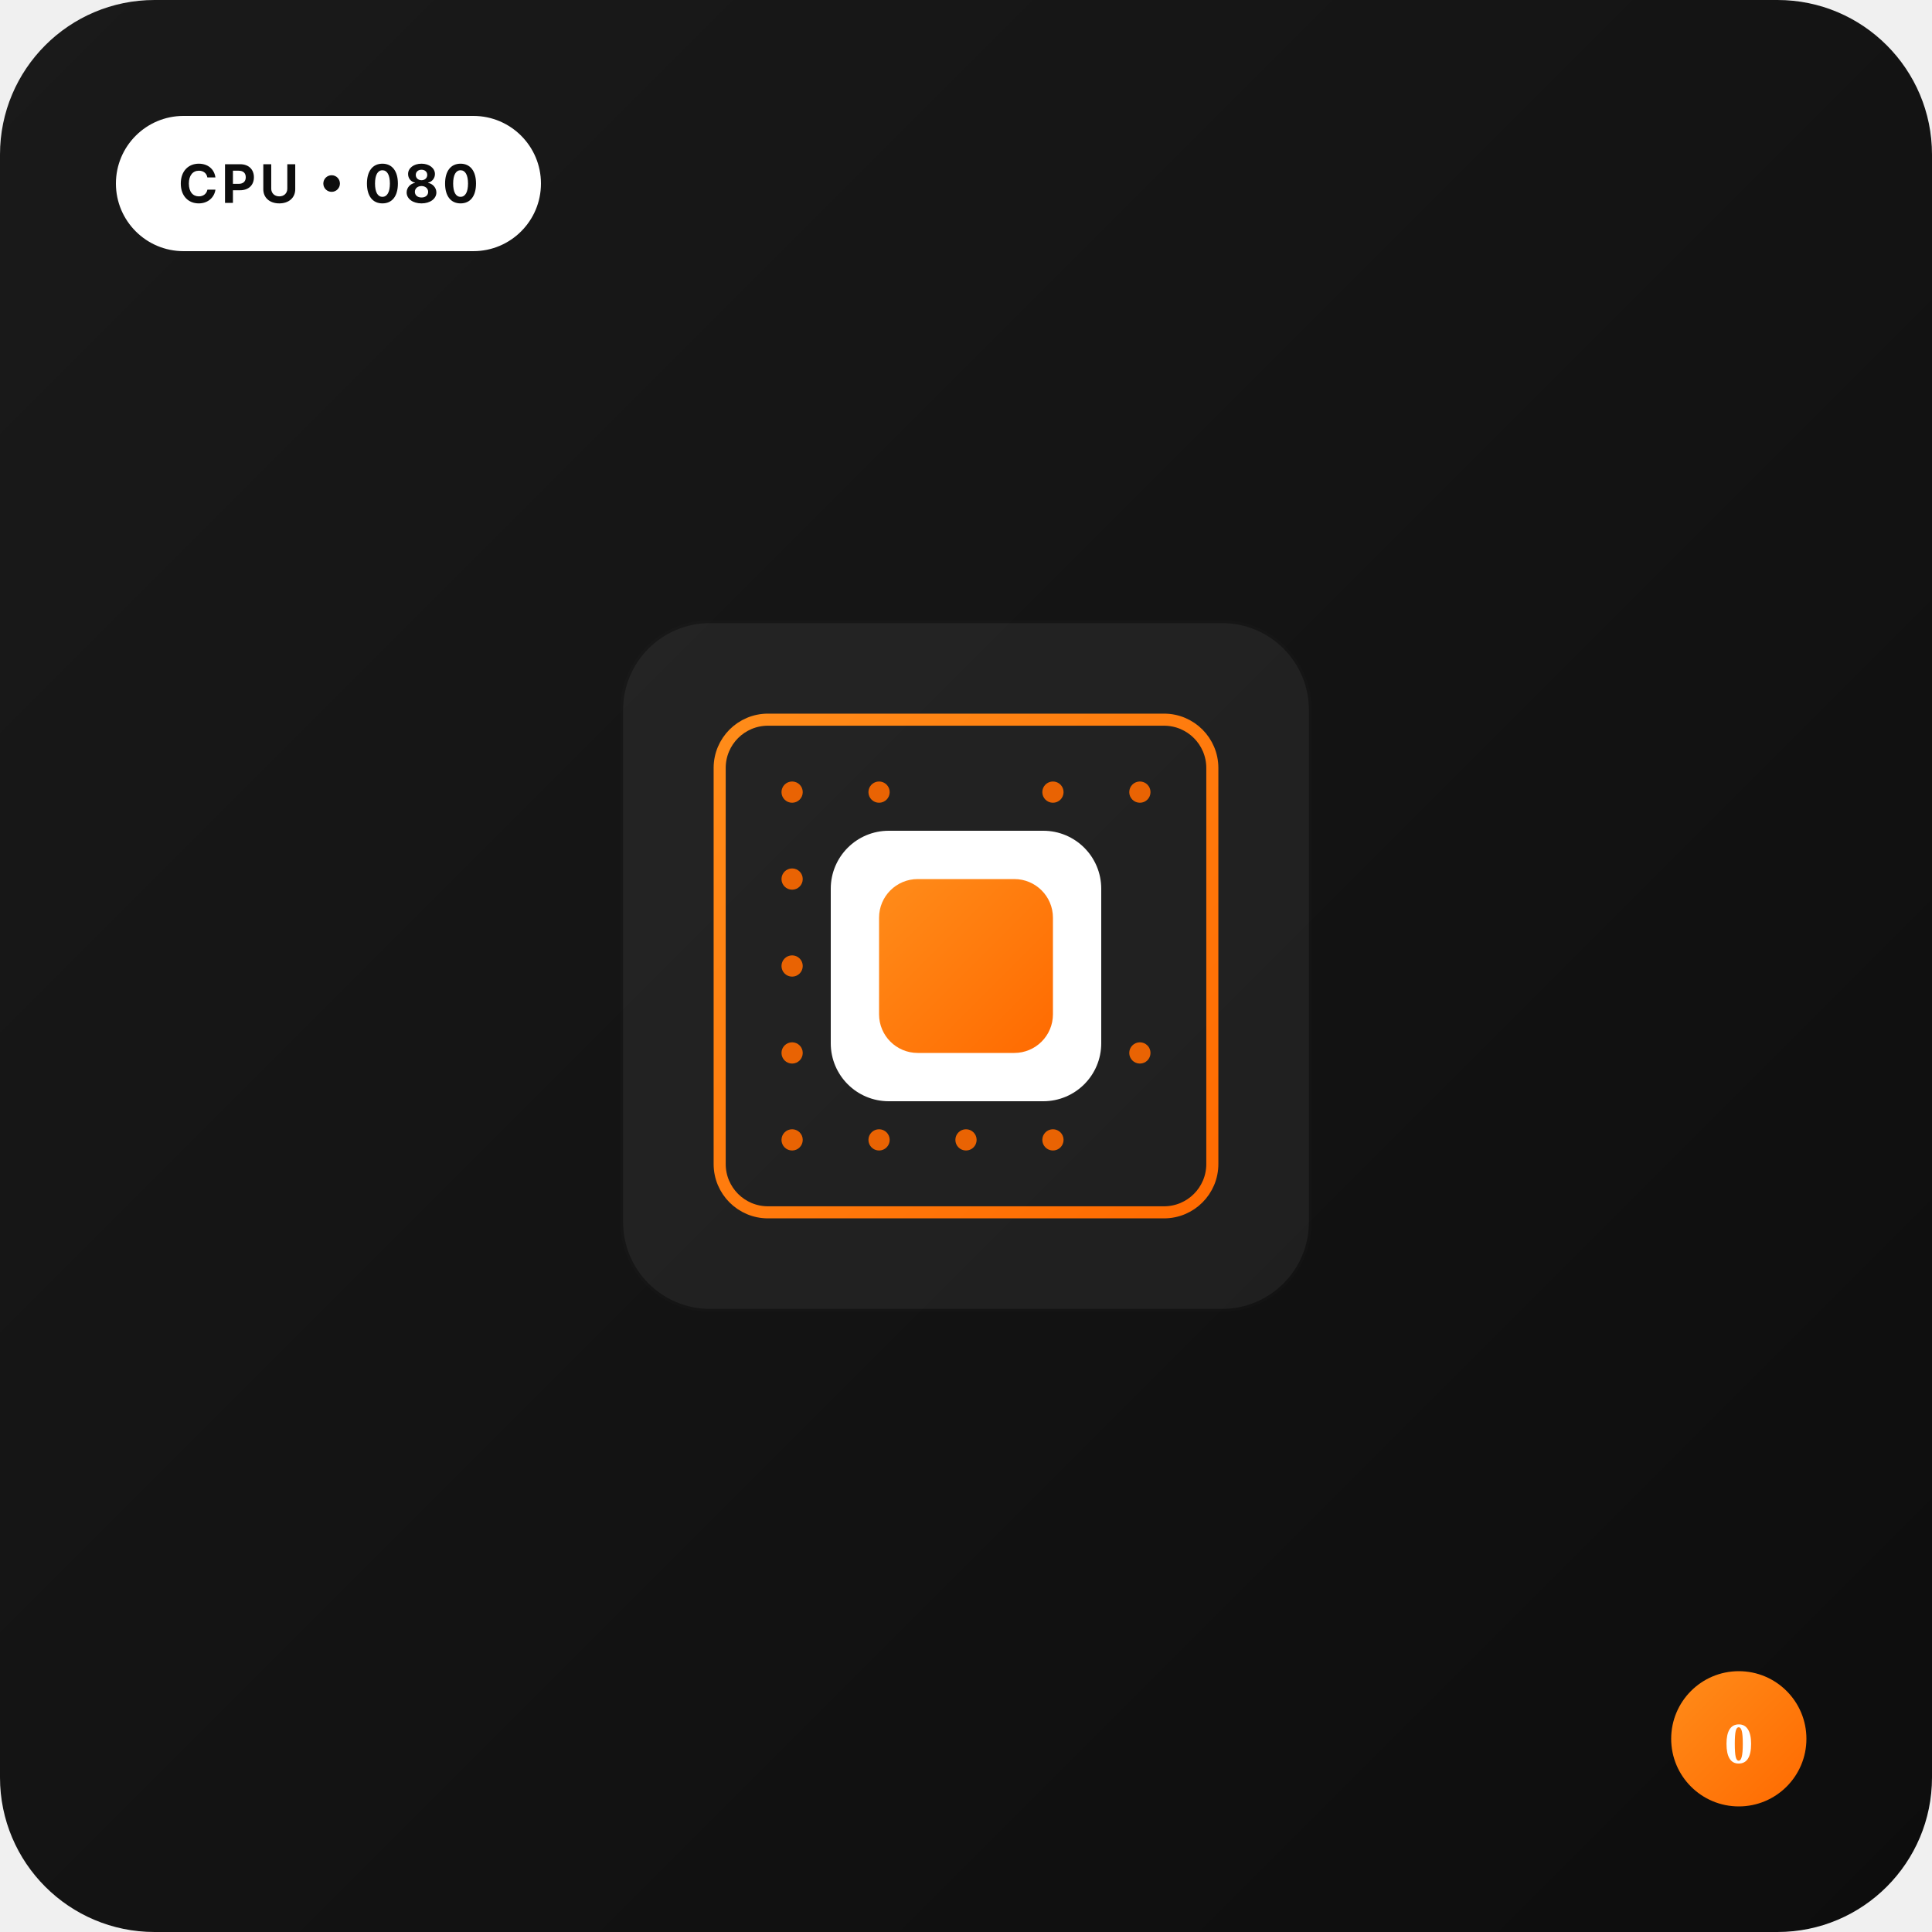
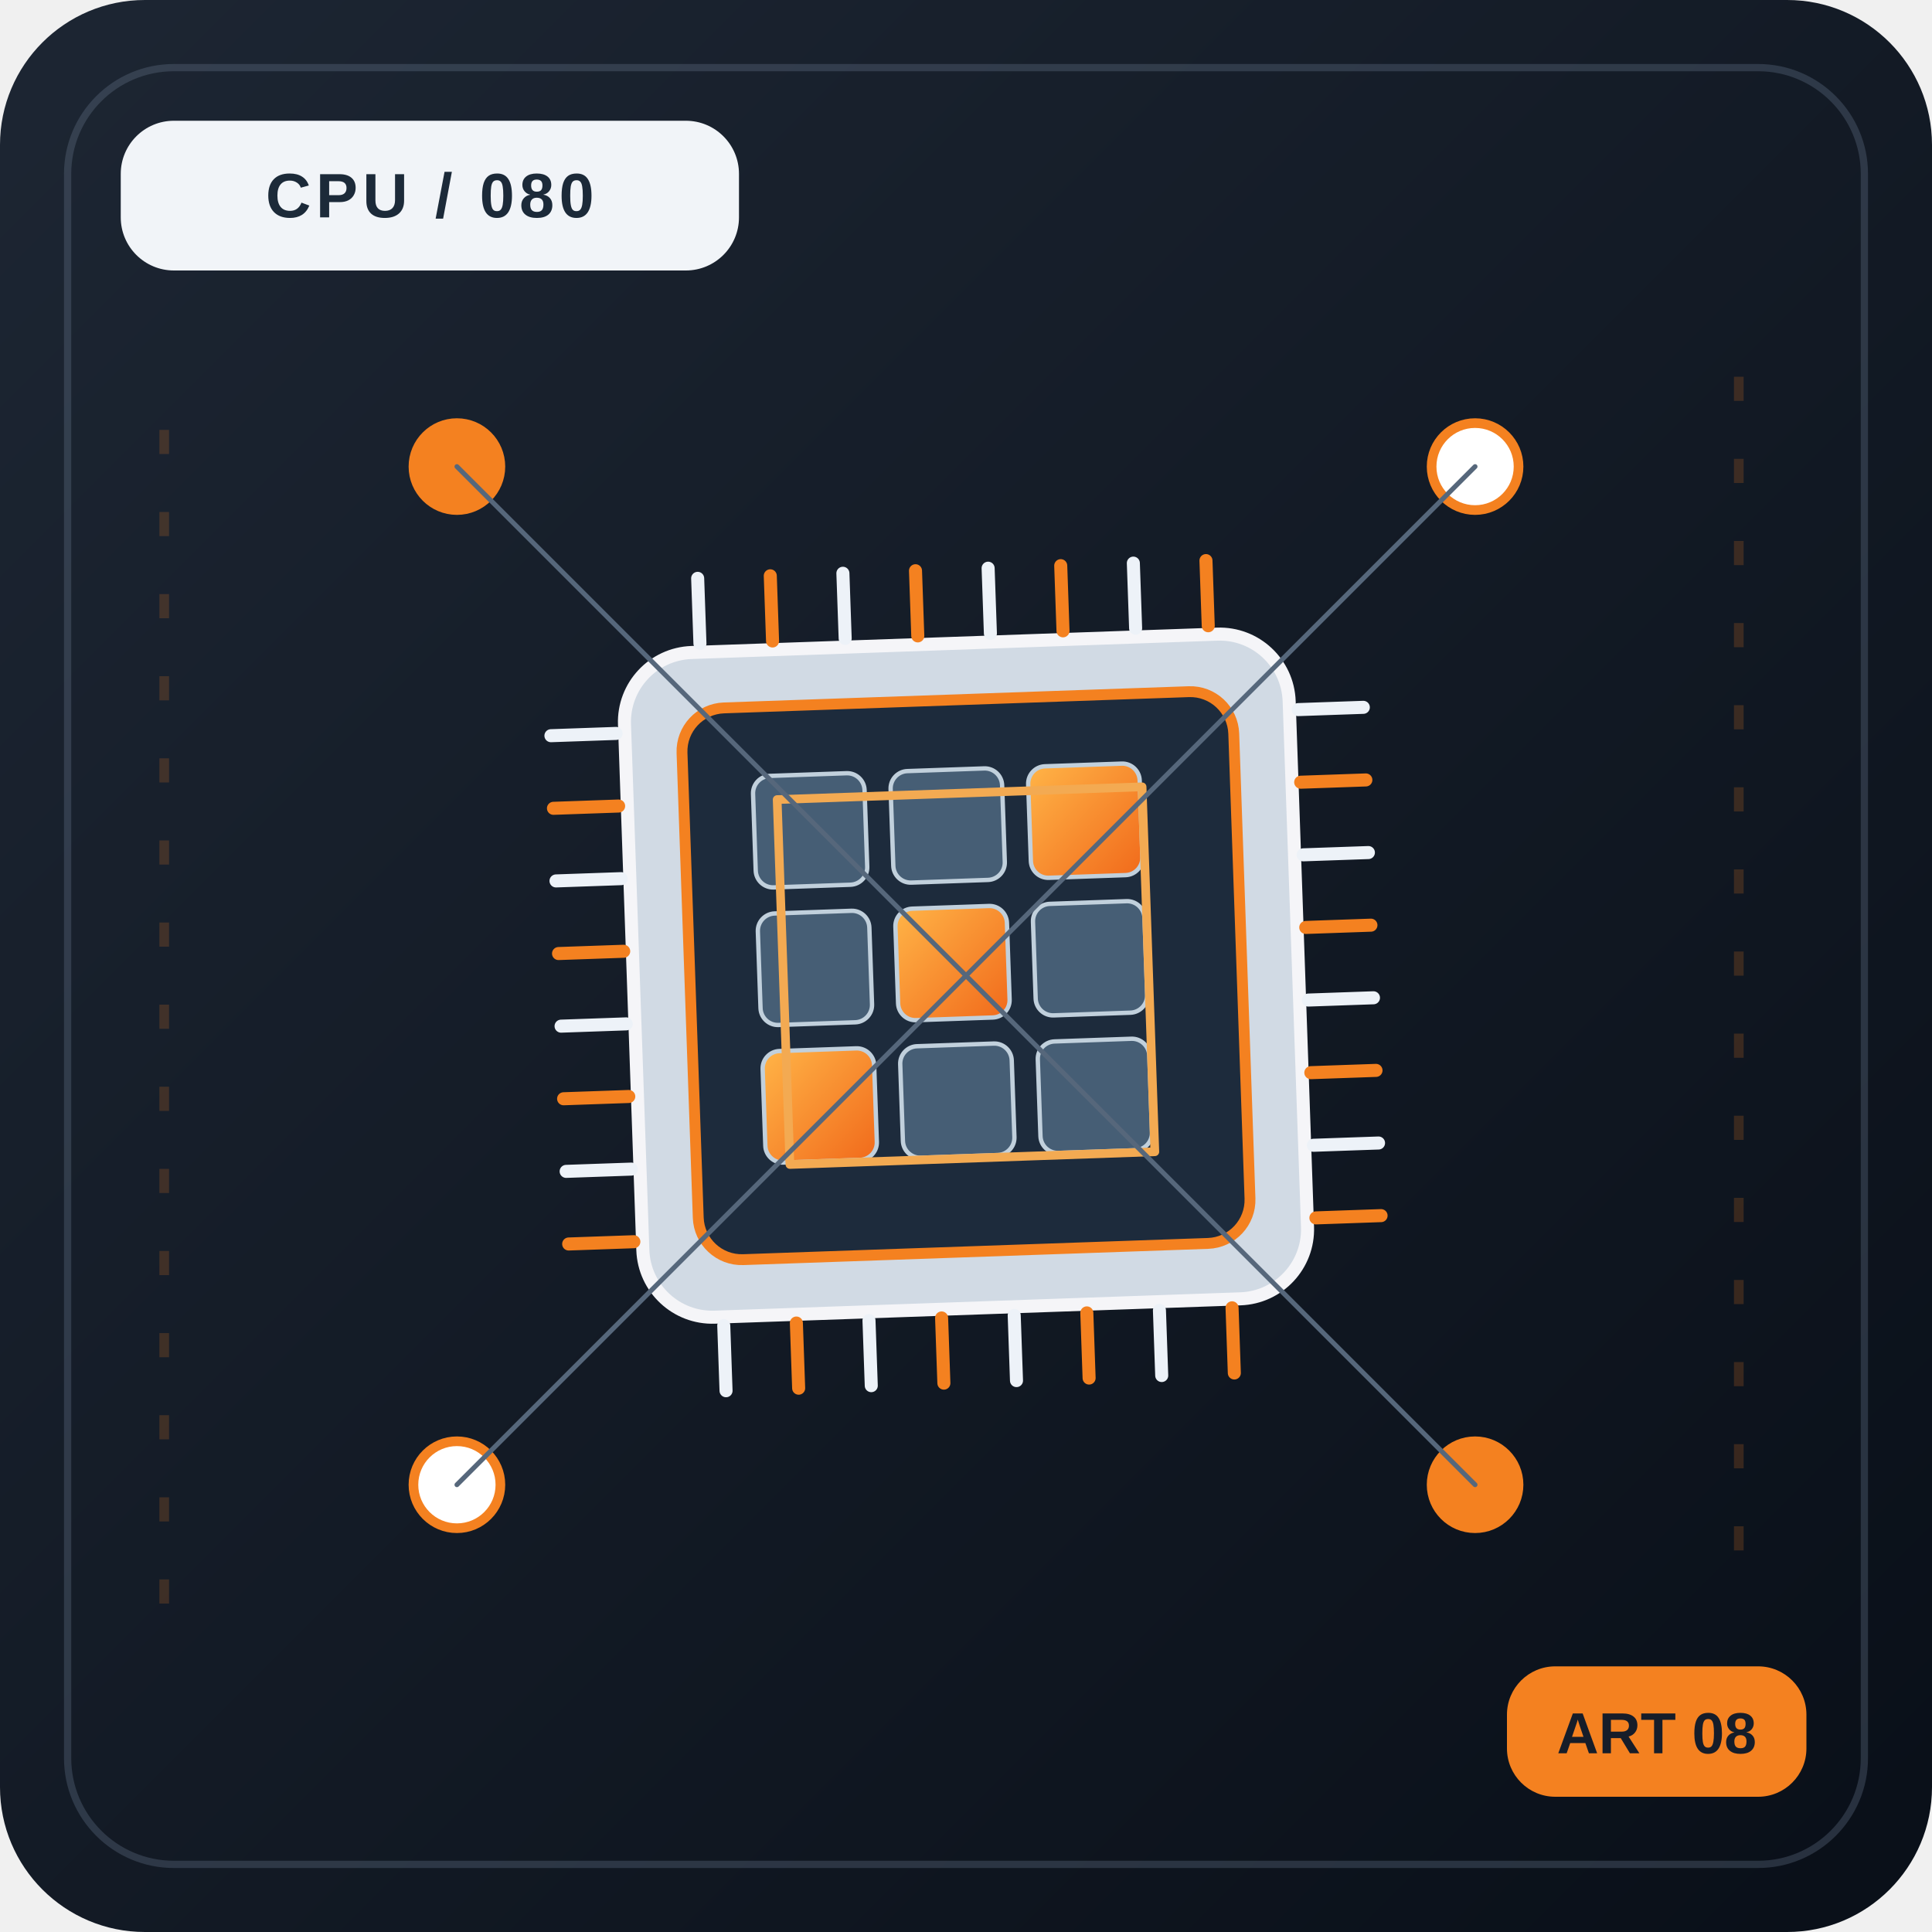
- <svg xmlns="http://www.w3.org/2000/svg" width="400" height="400" viewBox="0 0 400 400">
+ <svg xmlns="http://www.w3.org/2000/svg" width="400" height="400" viewBox="0 0 400 400" role="img" aria-label="Processor — design 080" data-creator="Jelvan Elements">
  <defs>
-     <linearGradient id="og" x1="0%" y1="0%" x2="100%" y2="100%">
-       <stop offset="0%" stop-color="#FF8C1A" />
-       <stop offset="100%" stop-color="#FF6A00" />
+     <linearGradient id="accent" x1="0" y1="0" x2="1" y2="1">
+       <stop stop-color="#FFB447" />
+       <stop offset="1" stop-color="#F16A1B" />
    </linearGradient>
-     <linearGradient id="bg" x1="0%" y1="0%" x2="100%" y2="100%">
-       <stop offset="0%" stop-color="#1A1A1A" />
-       <stop offset="100%" stop-color="#0D0D0D" />
+     <linearGradient id="back" x1="0" y1="0" x2="1" y2="1">
+       <stop stop-color="#1D2633" />
+       <stop offset="1" stop-color="#090F18" />
    </linearGradient>
-     <filter id="shadow" x="-20%" y="-20%" width="140%" height="140%">
-       <feDropShadow dx="0" dy="8" stdDeviation="12" flood-color="#000" flood-opacity="0.35" />
-     </filter>
  </defs>
-   <rect width="400" height="400" rx="32" fill="url(#bg)" />
-   <rect x="129" y="129" width="142" height="142" rx="18" fill="#FFFFFF" opacity="0.06" stroke="#FFFFFF" stroke-width="1.2" stroke-opacity="0.12" />
-   <rect x="149" y="149" width="102" height="102" rx="10" fill="none" stroke="url(#og)" stroke-width="2.5" />
-   <circle cx="164" cy="164" r="2.2" fill="#FF6A00" opacity="0.9" />
-   <circle cx="164" cy="182" r="2.2" fill="#FF6A00" opacity="0.9" />
-   <circle cx="164" cy="200" r="2.2" fill="#FF6A00" opacity="0.9" />
-   <circle cx="164" cy="218" r="2.2" fill="#FF6A00" opacity="0.9" />
-   <circle cx="164" cy="236" r="2.2" fill="#FF6A00" opacity="0.9" />
-   <circle cx="182" cy="164" r="2.2" fill="#FF6A00" opacity="0.9" />
-   <circle cx="182" cy="182" r="2.2" fill="#FF6A00" opacity="0.9" />
-   <circle cx="182" cy="200" r="2.2" fill="#FF6A00" opacity="0.9" />
-   <circle cx="182" cy="218" r="2.2" fill="#FF6A00" opacity="0.9" />
-   <circle cx="182" cy="236" r="2.2" fill="#FF6A00" opacity="0.9" />
-   <circle cx="200" cy="200" r="2.2" fill="#FF6A00" opacity="0.9" />
-   <circle cx="200" cy="236" r="2.2" fill="#FF6A00" opacity="0.9" />
-   <circle cx="218" cy="164" r="2.2" fill="#FF6A00" opacity="0.9" />
-   <circle cx="218" cy="236" r="2.2" fill="#FF6A00" opacity="0.9" />
-   <circle cx="236" cy="164" r="2.2" fill="#FF6A00" opacity="0.9" />
-   <circle cx="236" cy="218" r="2.2" fill="#FF6A00" opacity="0.9" />
-   <rect x="172" y="172" width="56" height="56" rx="12" fill="#FFFFFF" />
-   <rect x="182" y="182" width="36" height="36" rx="8" fill="url(#og)" />
-   <g>
-     <rect x="24" y="24" width="88" height="28" rx="14" fill="#FFFFFF" />
-     <text x="68" y="42" text-anchor="middle" font-family="Inter, Helvetica, sans-serif" font-size="11" font-weight="700" fill="#0D0D0D" letter-spacing="0.8">CPU • 080</text>
+   <rect width="400" height="400" rx="30" fill="url(#back)" />
+   <rect x="14" y="14" width="372" height="372" rx="22" fill="none" stroke="#6F8197" stroke-opacity=".3" stroke-width="1.5" />
+   <path d="M34 332V80M360 78v250" stroke="#F48120" stroke-opacity=".19" stroke-width="2" stroke-dasharray="5 12" />
+   <g transform="translate(200 202) rotate(-2) scale(0.9)">
+     <rect x="-76.5" y="-76.5" width="153" height="153" rx="16" fill="#D1DAE4" stroke="#F5F5F8" stroke-width="3" />
+     <rect x="-63.5" y="-63.5" width="127" height="127" rx="10" fill="#1D2B3C" stroke="#F48120" stroke-width="2.5" />
+     <path d="M-93.5 -58.5L-78.5 -58.5" stroke="#EDF2F8" stroke-width="3" stroke-linecap="round" fill="none" />
+     <path d="M78.5 -58.5L93.5 -58.5" stroke="#EDF2F8" stroke-width="3" stroke-linecap="round" fill="none" />
+     <path d="M-58.5 -93.5L-58.5 -78.5" stroke="#EDF2F8" stroke-width="3" stroke-linecap="round" fill="none" />
+     <path d="M-58.5 78.5L-58.5 93.5" stroke="#EDF2F8" stroke-width="3" stroke-linecap="round" fill="none" />
+     <path d="M-93.5 -41.786L-78.5 -41.786" stroke="#F48120" stroke-width="3" stroke-linecap="round" fill="none" />
+     <path d="M78.5 -41.786L93.5 -41.786" stroke="#F48120" stroke-width="3" stroke-linecap="round" fill="none" />
+     <path d="M-41.786 -93.5L-41.786 -78.5" stroke="#F48120" stroke-width="3" stroke-linecap="round" fill="none" />
+     <path d="M-41.786 78.5L-41.786 93.5" stroke="#F48120" stroke-width="3" stroke-linecap="round" fill="none" />
+     <path d="M-93.5 -25.071L-78.5 -25.071" stroke="#EDF2F8" stroke-width="3" stroke-linecap="round" fill="none" />
+     <path d="M78.5 -25.071L93.5 -25.071" stroke="#EDF2F8" stroke-width="3" stroke-linecap="round" fill="none" />
+     <path d="M-25.071 -93.5L-25.071 -78.5" stroke="#EDF2F8" stroke-width="3" stroke-linecap="round" fill="none" />
+     <path d="M-25.071 78.5L-25.071 93.5" stroke="#EDF2F8" stroke-width="3" stroke-linecap="round" fill="none" />
+     <path d="M-93.5 -8.357L-78.5 -8.357" stroke="#F48120" stroke-width="3" stroke-linecap="round" fill="none" />
+     <path d="M78.5 -8.357L93.5 -8.357" stroke="#F48120" stroke-width="3" stroke-linecap="round" fill="none" />
+     <path d="M-8.357 -93.5L-8.357 -78.5" stroke="#F48120" stroke-width="3" stroke-linecap="round" fill="none" />
+     <path d="M-8.357 78.5L-8.357 93.5" stroke="#F48120" stroke-width="3" stroke-linecap="round" fill="none" />
+     <path d="M-93.5 8.357L-78.5 8.357" stroke="#EDF2F8" stroke-width="3" stroke-linecap="round" fill="none" />
+     <path d="M78.5 8.357L93.5 8.357" stroke="#EDF2F8" stroke-width="3" stroke-linecap="round" fill="none" />
+     <path d="M8.357 -93.5L8.357 -78.5" stroke="#EDF2F8" stroke-width="3" stroke-linecap="round" fill="none" />
+     <path d="M8.357 78.5L8.357 93.5" stroke="#EDF2F8" stroke-width="3" stroke-linecap="round" fill="none" />
+     <path d="M-93.5 25.071L-78.5 25.071" stroke="#F48120" stroke-width="3" stroke-linecap="round" fill="none" />
+     <path d="M78.5 25.071L93.5 25.071" stroke="#F48120" stroke-width="3" stroke-linecap="round" fill="none" />
+     <path d="M25.071 -93.5L25.071 -78.5" stroke="#F48120" stroke-width="3" stroke-linecap="round" fill="none" />
+     <path d="M25.071 78.5L25.071 93.5" stroke="#F48120" stroke-width="3" stroke-linecap="round" fill="none" />
+     <path d="M-93.5 41.786L-78.5 41.786" stroke="#EDF2F8" stroke-width="3" stroke-linecap="round" fill="none" />
+     <path d="M78.5 41.786L93.5 41.786" stroke="#EDF2F8" stroke-width="3" stroke-linecap="round" fill="none" />
+     <path d="M41.786 -93.5L41.786 -78.5" stroke="#EDF2F8" stroke-width="3" stroke-linecap="round" fill="none" />
+     <path d="M41.786 78.5L41.786 93.5" stroke="#EDF2F8" stroke-width="3" stroke-linecap="round" fill="none" />
+     <path d="M-93.5 58.5L-78.5 58.5" stroke="#F48120" stroke-width="3" stroke-linecap="round" fill="none" />
+     <path d="M78.5 58.5L93.5 58.5" stroke="#F48120" stroke-width="3" stroke-linecap="round" fill="none" />
+     <path d="M58.5 -93.5L58.5 -78.5" stroke="#F48120" stroke-width="3" stroke-linecap="round" fill="none" />
+     <path d="M58.5 78.5L58.5 93.5" stroke="#F48120" stroke-width="3" stroke-linecap="round" fill="none" />
+     <rect x="-47.5" y="-47.5" width="25.667" height="25.667" rx="4" fill="#465E75" stroke="#C1D0DC" stroke-width="1" />
+     <rect x="-47.5" y="-15.833" width="25.667" height="25.667" rx="4" fill="#465E75" stroke="#C1D0DC" stroke-width="1" />
+     <rect x="-47.5" y="15.833" width="25.667" height="25.667" rx="4" fill="url(#accent)" stroke="#C1D0DC" stroke-width="1" />
+     <rect x="-15.833" y="-47.5" width="25.667" height="25.667" rx="4" fill="#465E75" stroke="#C1D0DC" stroke-width="1" />
+     <rect x="-15.833" y="-15.833" width="25.667" height="25.667" rx="4" fill="url(#accent)" stroke="#C1D0DC" stroke-width="1" />
+     <rect x="-15.833" y="15.833" width="25.667" height="25.667" rx="4" fill="#465E75" stroke="#C1D0DC" stroke-width="1" />
+     <rect x="15.833" y="-47.5" width="25.667" height="25.667" rx="4" fill="url(#accent)" stroke="#C1D0DC" stroke-width="1" />
+     <rect x="15.833" y="-15.833" width="25.667" height="25.667" rx="4" fill="#465E75" stroke="#C1D0DC" stroke-width="1" />
+     <rect x="15.833" y="15.833" width="25.667" height="25.667" rx="4" fill="#465E75" stroke="#C1D0DC" stroke-width="1" />
+     <path d="M-42 -42H42V42H-42Z" fill="none" stroke="#F3AA52" stroke-width="2" stroke-linejoin="round" stroke-linecap="round" />
  </g>
-   <circle cx="360" cy="360" r="14" fill="url(#og)" />
-   <text x="360" y="365" text-anchor="middle" font-size="12" fill="#FFFFFF" font-weight="800">0</text>
+   <circle cx="305.4" cy="307.4" r="9" fill="#F48120" stroke="#F48120" stroke-width="2" />
+   <path d="M305.4 307.4L200 202" stroke="#56677B" stroke-width="1" stroke-linecap="round" fill="none" />
+   <circle cx="94.6" cy="307.4" r="9" fill="#FFFFFF" stroke="#F48120" stroke-width="2" />
+   <path d="M94.6 307.4L200 202" stroke="#56677B" stroke-width="1" stroke-linecap="round" fill="none" />
+   <circle cx="94.6" cy="96.6" r="9" fill="#F48120" stroke="#F48120" stroke-width="2" />
+   <path d="M94.6 96.6L200 202" stroke="#56677B" stroke-width="1" stroke-linecap="round" fill="none" />
+   <circle cx="305.4" cy="96.6" r="9" fill="#FFFFFF" stroke="#F48120" stroke-width="2" />
+   <path d="M305.4 96.6L200 202" stroke="#56677B" stroke-width="1" stroke-linecap="round" fill="none" />
+   <rect x="25" y="25" width="128" height="31" rx="11" fill="#F1F4F8" />
+   <text x="89" y="45" text-anchor="middle" fill="#1C2A39" font-family="Arial, sans-serif" font-size="13" font-weight="700" letter-spacing="1">CPU / 080</text>
+   <rect x="312" y="345" width="62" height="27" rx="10" fill="#F48120" />
+   <text x="343" y="363" text-anchor="middle" fill="#161D29" font-family="Arial, sans-serif" font-size="12" font-weight="700">ART 08</text>
</svg>
